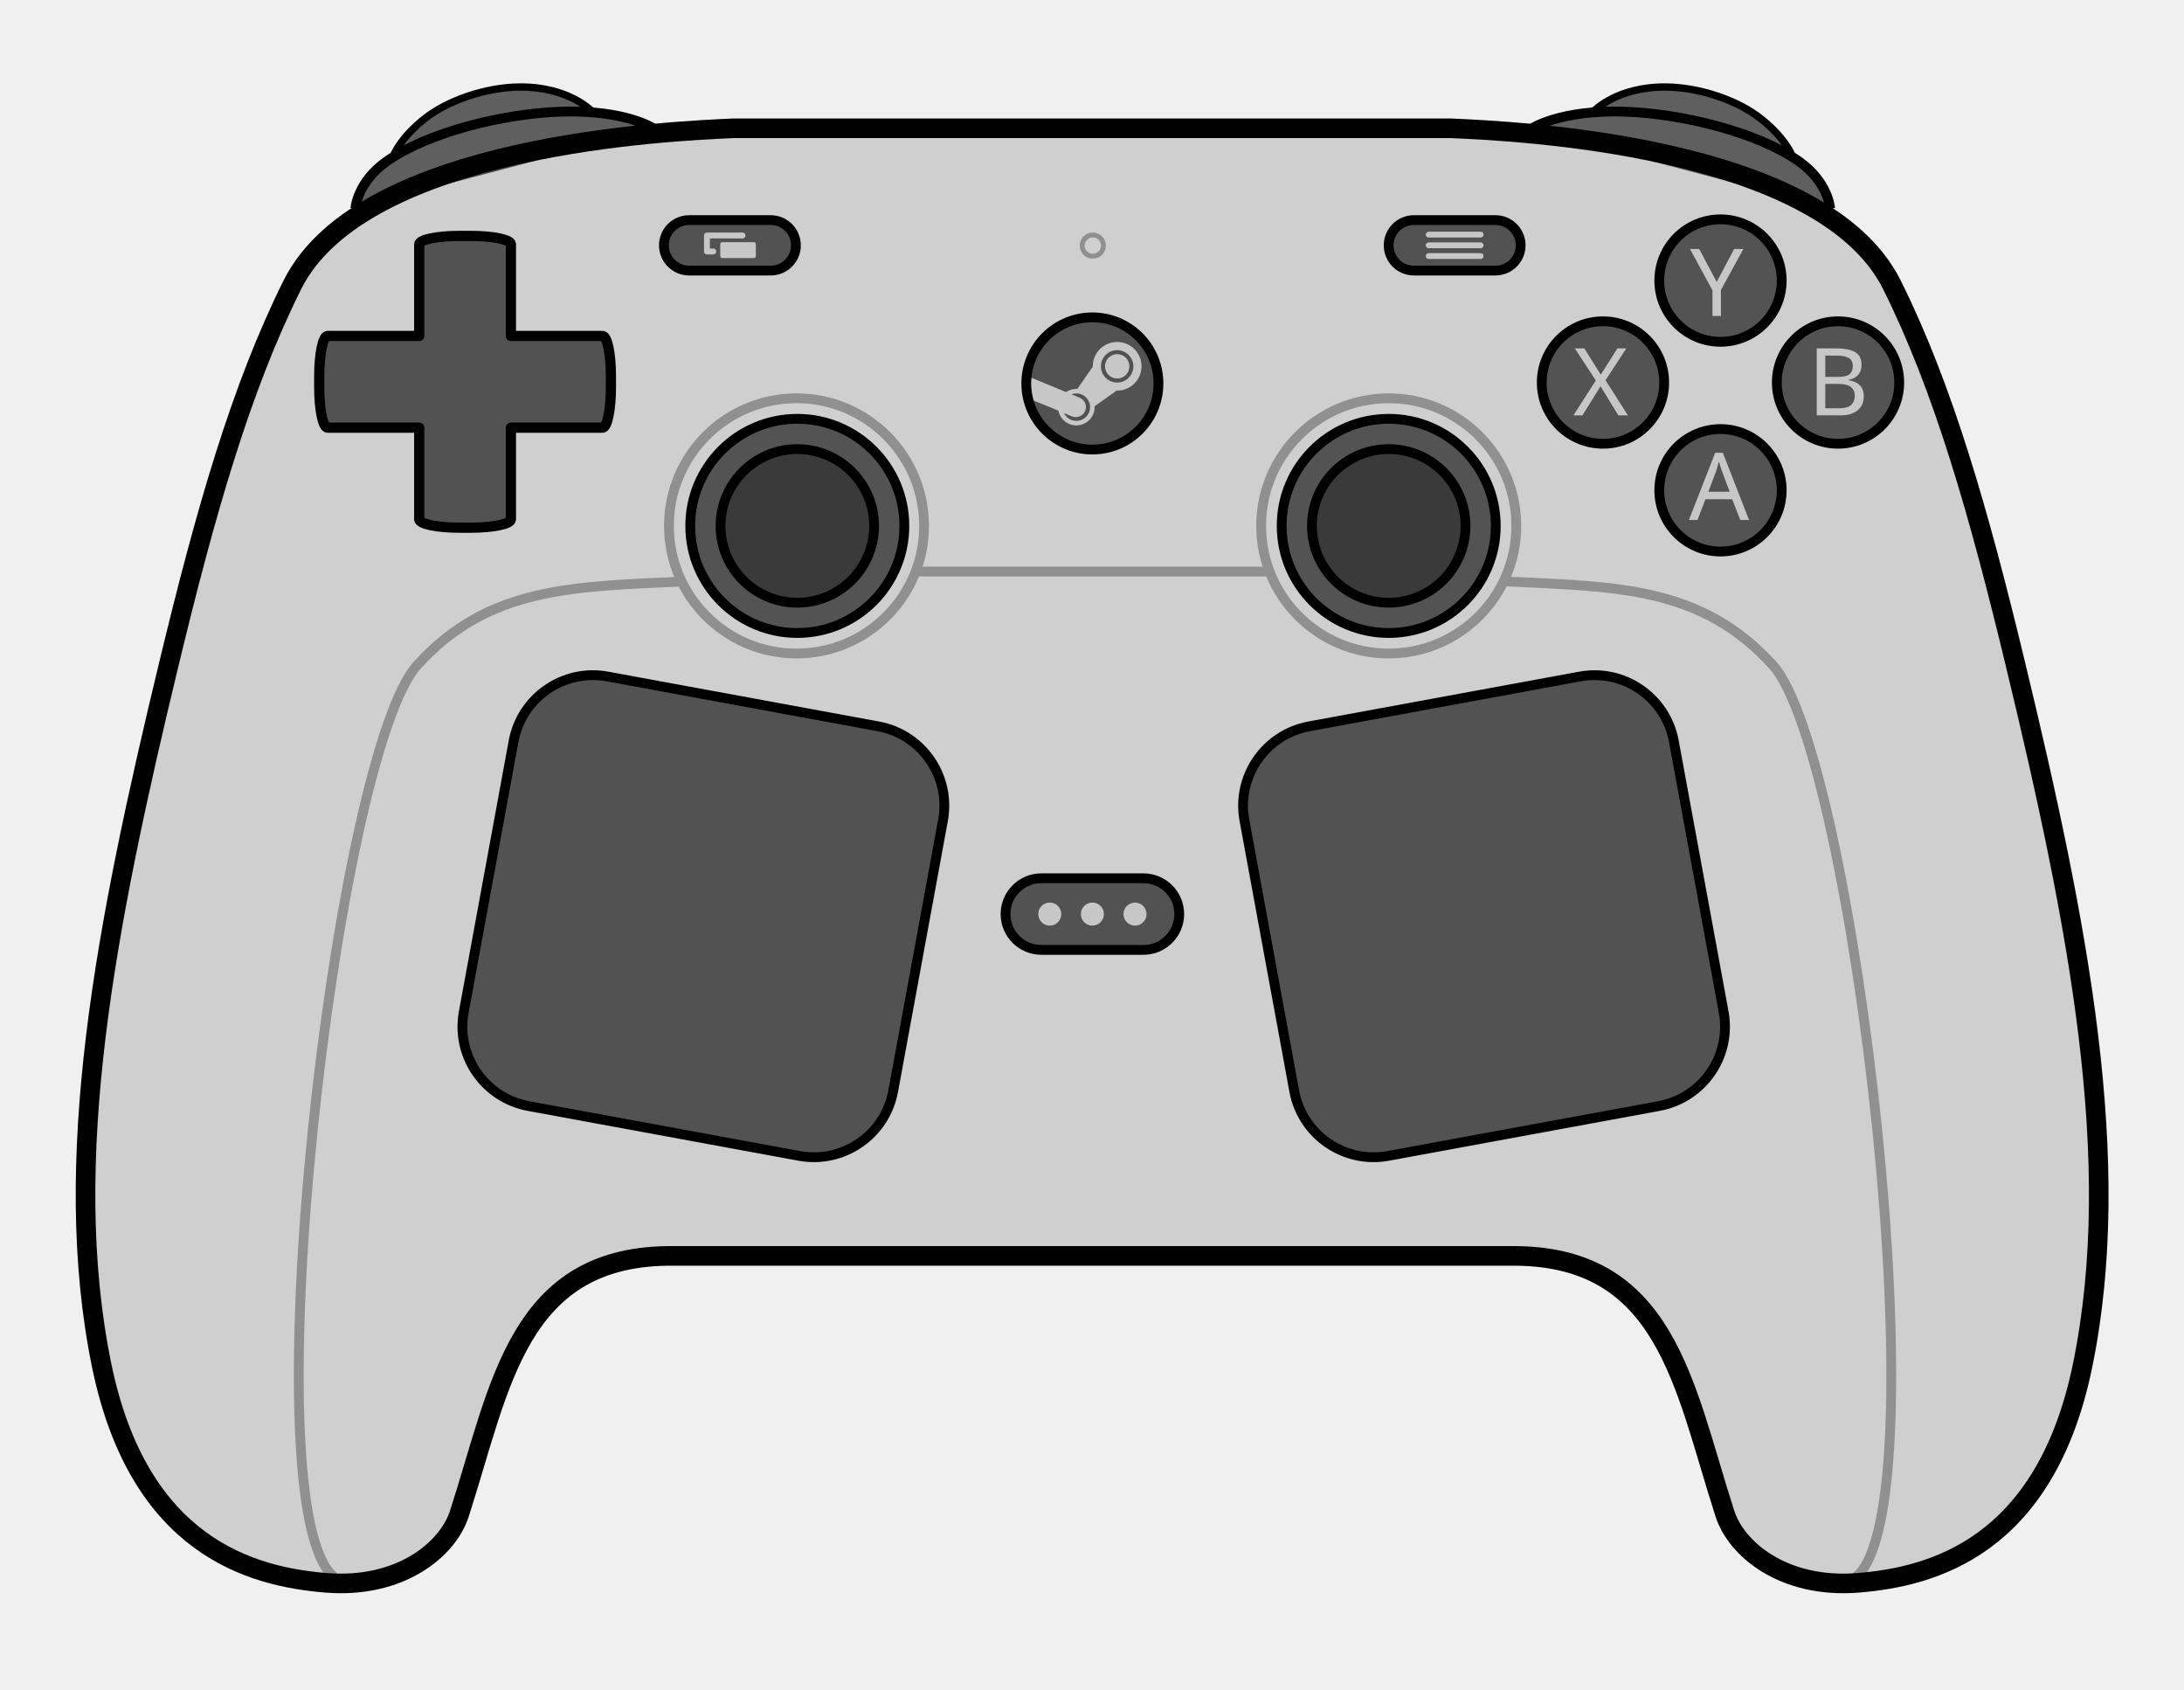
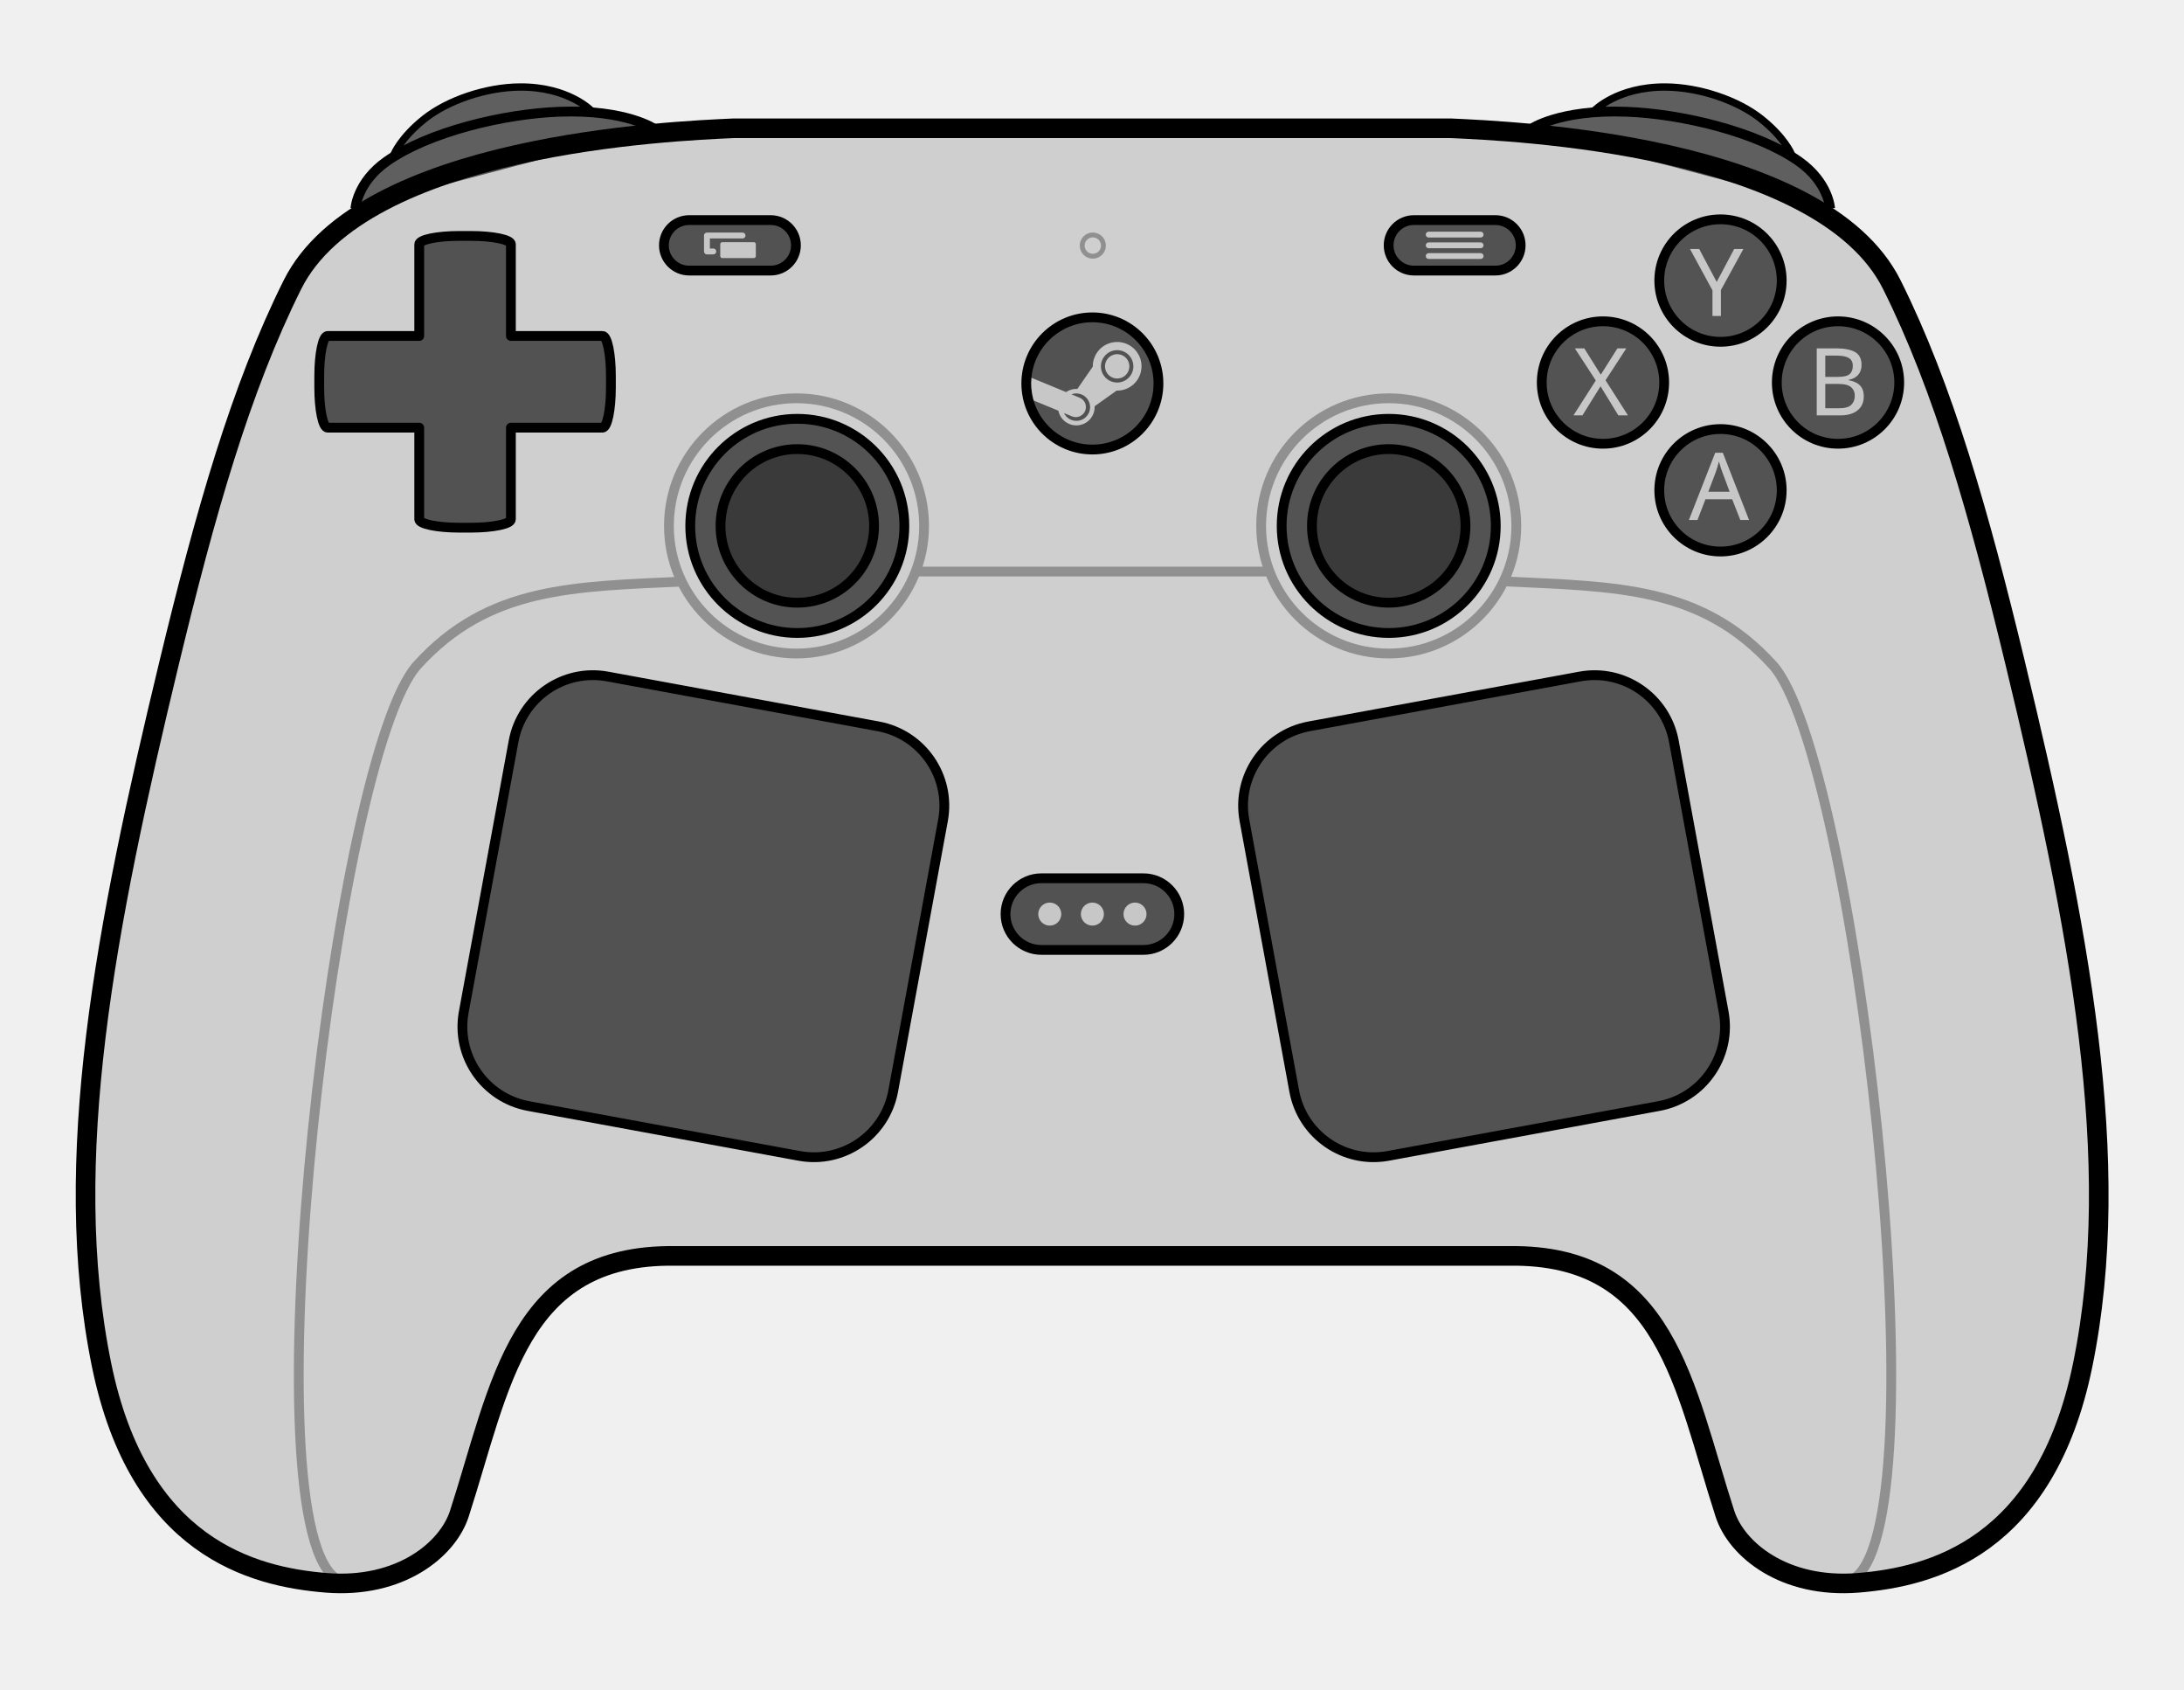
<svg xmlns="http://www.w3.org/2000/svg" width="446" height="345" viewBox="0 0 446 345" id="svg2" version="1.1" xml:space="preserve">
  <defs id="defs4">
    <filter style="color-interpolation-filters:sRGB" id="filter29" x="-0.182" y="-0.04" width="1.363" height="1.079">
      <feGaussianBlur stdDeviation="2.319" id="feGaussianBlur29" />
    </filter>
  </defs>
  <g id="controller" style="display:inline">
    <path style="display:inline;opacity:1;fill:#000000;fill-opacity:0.604;stroke:#000000;stroke-width:1.5;stroke-linejoin:round;stroke-dasharray:none;stroke-opacity:1" d="m 120.755,22.62 c 0,0 -4.666,-4.913 -14.555,-4.855 -6.957,0.04 -14.765,2.73 -19.473,6.465 -4.86,3.855 -6.21,7.193 -6.21,7.193 13.116,-5.981 26.479,-9.165 40.238,-8.802 z" id="LT" />
    <path style="display:inline;opacity:1;fill:#000000;fill-opacity:0.604;stroke:#000000;stroke-width:2;stroke-linejoin:round;stroke-dasharray:none;stroke-opacity:1" d="m 133.736,26.37 c 0,0 -5.763,-4.067 -19.531,-3.557 -11.431,0.423 -26.775,4.149 -35.246,10.129 -6.068,4.283 -6.374,9.587 -6.374,9.587" id="LB" />
    <path style="display:inline;opacity:1;fill:#000000;fill-opacity:0.604;stroke:#000000;stroke-width:1.5;stroke-linejoin:round;stroke-dasharray:none;stroke-opacity:1" d="m 325.559,22.62 c 0,0 4.666,-4.913 14.555,-4.855 6.957,0.04 14.765,2.73 19.473,6.465 4.86,3.855 6.21,7.193 6.21,7.193 -13.116,-5.981 -26.479,-9.165 -40.238,-8.802 z" id="RT" />
    <path style="opacity:1;fill:#000000;fill-opacity:0.604;stroke:#000000;stroke-width:2;stroke-linejoin:round;stroke-dasharray:none;stroke-opacity:1" d="m 312.578,26.37 c 0,0 5.763,-4.067 19.531,-3.557 11.431,0.423 26.775,4.149 35.246,10.129 6.068,4.283 6.374,9.587 6.374,9.587" id="RB" />
    <path id="controller_body" style="opacity:1;fill:#000000;fill-opacity:0.137;stroke:#000000;stroke-width:4;stroke-linejoin:round;stroke-dasharray:none;stroke-opacity:1" d="M 149.846,26.186 C 137.283,26.758 74.054,29.409 59.721,58.119 49.154,79.285 41.923,104.737 34.559,135.252 21.545,189.172 12.224,236.991 20.742,278.664 c 7.606,37.211 30.763,43.254 45.855,44.479 15.093,1.224 24.836,-6.775 27.203,-14.09 8.464,-26.159 11.847,-53.113 44.045,-52.65 h 84.689 0.988 84.688 c 32.198,-0.462 35.583,26.491 44.047,52.65 2.367,7.315 12.108,15.314 27.201,14.09 15.093,-1.224 38.251,-7.268 45.857,-44.479 8.518,-41.673 -0.805,-89.493 -13.818,-143.412 C 404.133,104.737 396.902,79.285 386.336,58.119 372.003,29.409 308.774,26.758 296.211,26.186 h -72.688 -0.988 z" />
    <rect style="opacity:1;fill:#000000;fill-opacity:0.604;stroke:#000000;stroke-width:2;stroke-linejoin:round;stroke-dasharray:none;stroke-opacity:1" id="RPAD" width="89.167" height="89.167" x="-308.788" y="194.224" transform="matrix(-0.9834864,0.1809821,0.1809821,0.9834864,0,0)" ry="16.476" />
    <circle style="display:inline;opacity:1;fill:#000000;fill-opacity:0.6;stroke:#000000;stroke-width:2;stroke-linejoin:round;stroke-dasharray:none;stroke-opacity:1" id="A" cx="351.346" cy="100.096" r="12.5" />
    <text xml:space="preserve" style="font-style:normal;font-variant:normal;font-weight:normal;font-stretch:normal;font-size:19.204px;font-family:Rubik;-inkscape-font-specification:'Rubik, Normal';font-variant-ligatures:normal;font-variant-caps:normal;font-variant-numeric:normal;font-variant-east-asian:normal;writing-mode:lr-tb;direction:ltr;display:inline;opacity:1;fill:#ffffff;fill-opacity:0.675;stroke:#000000;stroke-width:1.2;stroke-linecap:round;stroke-linejoin:round;stroke-dasharray:none;stroke-dashoffset:0;stroke-opacity:0;paint-order:markers fill stroke" x="343.923" y="106.458" id="text36" transform="scale(1.002825,0.9971826)">
      <tspan id="tspan36" x="343.923" y="106.458" style="font-style:normal;font-variant:normal;font-weight:normal;font-stretch:normal;font-size:19.204px;font-family:Rubik;-inkscape-font-specification:'Rubik, Normal';font-variant-ligatures:normal;font-variant-caps:normal;font-variant-numeric:normal;font-variant-east-asian:normal;stroke-width:1.2">A</tspan>
    </text>
    <circle style="display:inline;opacity:1;fill:#000000;fill-opacity:0.6;stroke:#000000;stroke-width:2;stroke-linejoin:round;stroke-dasharray:none;stroke-opacity:1" id="Y" cx="351.346" cy="57.28" r="12.5" />
    <text xml:space="preserve" style="font-style:normal;font-variant:normal;font-weight:normal;font-stretch:normal;font-size:19.204px;font-family:Rubik;-inkscape-font-specification:'Rubik, Normal';font-variant-ligatures:normal;font-variant-caps:normal;font-variant-numeric:normal;font-variant-east-asian:normal;writing-mode:lr-tb;direction:ltr;display:inline;opacity:1;fill:#ffffff;fill-opacity:0.675;stroke:#000000;stroke-width:1.2;stroke-linecap:round;stroke-linejoin:round;stroke-dasharray:none;stroke-dashoffset:0;stroke-opacity:0;paint-order:markers fill stroke" x="344.144" y="64.695" id="text38" transform="scale(1.002825,0.9971826)">
      <tspan id="tspan38" x="344.144" y="64.695" style="font-style:normal;font-variant:normal;font-weight:normal;font-stretch:normal;font-size:19.204px;font-family:Rubik;-inkscape-font-specification:'Rubik, Normal';font-variant-ligatures:normal;font-variant-caps:normal;font-variant-numeric:normal;font-variant-east-asian:normal;stroke-width:1.2">Y</tspan>
    </text>
    <circle style="display:inline;opacity:1;fill:#000000;fill-opacity:0.6;stroke:#000000;stroke-width:2;stroke-linejoin:round;stroke-dasharray:none;stroke-opacity:1" id="X" cx="327.346" cy="78.096" r="12.5" />
    <text xml:space="preserve" style="font-style:normal;font-variant:normal;font-weight:normal;font-stretch:normal;font-size:19.204px;font-family:Rubik;-inkscape-font-specification:'Rubik, Normal';font-variant-ligatures:normal;font-variant-caps:normal;font-variant-numeric:normal;font-variant-east-asian:normal;writing-mode:lr-tb;direction:ltr;display:inline;opacity:1;fill:#ffffff;fill-opacity:0.675;stroke:#000000;stroke-width:1.2;stroke-linecap:round;stroke-linejoin:round;stroke-dasharray:none;stroke-dashoffset:0;stroke-opacity:0;paint-order:markers fill stroke" x="320.336" y="85.038" id="text39" transform="scale(1.002825,0.9971826)">
      <tspan id="tspan39" x="320.336" y="85.038" style="font-style:normal;font-variant:normal;font-weight:normal;font-stretch:normal;font-size:19.204px;font-family:Rubik;-inkscape-font-specification:'Rubik, Normal';font-variant-ligatures:normal;font-variant-caps:normal;font-variant-numeric:normal;font-variant-east-asian:normal;stroke-width:1.2">X</tspan>
    </text>
    <circle style="display:inline;opacity:1;fill:#000000;fill-opacity:0.6;stroke:#000000;stroke-width:2;stroke-linejoin:round;stroke-dasharray:none;stroke-opacity:1" id="B" cx="375.346" cy="78.096" r="12.5" />
    <text xml:space="preserve" style="font-style:normal;font-variant:normal;font-weight:normal;font-stretch:normal;font-size:19.204px;font-family:Rubik;-inkscape-font-specification:'Rubik, Normal';font-variant-ligatures:normal;font-variant-caps:normal;font-variant-numeric:normal;font-variant-east-asian:normal;writing-mode:lr-tb;direction:ltr;display:inline;opacity:1;fill:#ffffff;fill-opacity:0.675;stroke:#000000;stroke-width:1.2;stroke-linecap:round;stroke-linejoin:round;stroke-dasharray:none;stroke-dashoffset:0;stroke-opacity:0;paint-order:markers fill stroke" x="368.096" y="85.038" id="text37" transform="scale(1.002825,0.9971826)">
      <tspan id="tspan37" x="368.096" y="85.038" style="font-style:normal;font-variant:normal;font-weight:normal;font-stretch:normal;font-size:19.204px;font-family:Rubik;-inkscape-font-specification:'Rubik, Normal';font-variant-ligatures:normal;font-variant-caps:normal;font-variant-numeric:normal;font-variant-east-asian:normal;stroke-width:1.2">B</tspan>
    </text>
    <circle style="opacity:1;fill:#000000;fill-opacity:0.604;stroke:#000000;stroke-width:2;stroke-linejoin:round;stroke-dasharray:none;stroke-opacity:1" id="C" cx="223.076" cy="78.283" r="13.494" />
    <path id="path36" style="display:inline;opacity:1;fill:#ffffff;fill-opacity:0.675;stroke:#000000;stroke-width:1.2;stroke-linecap:round;stroke-linejoin:round;stroke-opacity:0;paint-order:markers fill stroke" d="m 228.38,69.821 c -0.731,-0.036 -1.466,0.09 -2.148,0.372 -0.909,0.376 -1.686,1.013 -2.233,1.829 -0.547,0.817 -0.838,1.776 -0.838,2.758 v 0.065 l -3.145,4.55 h -0.209 c -0.751,0 -1.484,0.225 -2.103,0.647 l -7.054,-2.91 c -0.037,0.353 -0.06,0.708 -0.068,1.063 0.002,1.208 0.173,2.409 0.504,3.57 l 5.052,2.085 c 0.182,0.907 0.695,1.714 1.44,2.265 0.746,0.551 1.67,0.807 2.592,0.715 0.923,-0.092 1.778,-0.522 2.401,-1.208 0.622,-0.686 0.966,-1.58 0.966,-2.505 v -0.176 l 4.484,-3.193 h 0.113 c 0.985,7.15e-4 1.947,-0.29 2.765,-0.836 0.818,-0.545 1.457,-1.32 1.833,-2.227 0.377,-0.907 0.478,-1.907 0.286,-2.871 -0.192,-0.964 -0.666,-1.848 -1.361,-2.543 -0.696,-0.695 -1.582,-1.168 -2.548,-1.36 -0.241,-0.048 -0.485,-0.079 -0.729,-0.09 z m -0.405,1.667 c 0.487,-0.024 0.975,0.059 1.43,0.247 0.605,0.251 1.123,0.674 1.488,1.219 0.364,0.544 0.559,1.185 0.559,1.84 -8.6e-4,0.877 -0.35,1.718 -0.971,2.338 -0.622,0.62 -1.465,0.969 -2.345,0.969 -0.655,0 -1.297,-0.192 -1.842,-0.556 -0.545,-0.363 -0.97,-0.881 -1.221,-1.486 -0.251,-0.604 -0.318,-1.269 -0.19,-1.911 0.128,-0.641 0.445,-1.231 0.908,-1.693 0.464,-0.463 1.055,-0.779 1.698,-0.906 0.161,-0.032 0.323,-0.052 0.486,-0.06 z m 0.287,0.821 c -0.366,-0.018 -0.732,0.046 -1.074,0.188 -0.455,0.188 -0.844,0.507 -1.117,0.915 -0.274,0.409 -0.421,0.891 -0.421,1.382 0,0.324 0.064,0.645 0.188,0.945 0.125,0.302 0.309,0.577 0.54,0.809 0.231,0.232 0.505,0.415 0.807,0.541 0.303,0.126 0.627,0.189 0.954,0.189 0.493,0 0.976,-0.145 1.385,-0.418 0.41,-0.273 0.728,-0.662 0.917,-1.116 0.189,-0.455 0.239,-0.955 0.144,-1.437 -0.096,-0.482 -0.334,-0.925 -0.682,-1.273 -0.349,-0.348 -0.792,-0.583 -1.276,-0.679 -0.121,-0.024 -0.244,-0.04 -0.366,-0.046 z m -8.255,8.023 c 0.135,0.01 0.269,0.029 0.402,0.058 0.531,0.116 1.019,0.386 1.401,0.773 0.381,0.388 0.64,0.877 0.747,1.41 0.107,0.533 0.057,1.085 -0.145,1.591 -0.202,0.504 -0.547,0.938 -0.992,1.249 -0.446,0.313 -0.973,0.489 -1.517,0.507 -0.544,0.018 -1.083,-0.122 -1.548,-0.404 -0.466,-0.281 -0.839,-0.691 -1.074,-1.181 h 0.002 l 1.619,0.667 c 0.506,0.21 1.074,0.209 1.58,0.002 0.506,-0.208 0.909,-0.609 1.12,-1.113 0.21,-0.504 0.212,-1.07 0.002,-1.575 -0.209,-0.505 -0.61,-0.908 -1.115,-1.118 L 218.816,80.508 c 0.382,-0.144 0.788,-0.204 1.192,-0.176 z" />
    <rect style="opacity:1;fill:#000000;fill-opacity:0.604;stroke:#000000;stroke-width:2;stroke-linejoin:round;stroke-dasharray:none;stroke-opacity:1" id="START" width="26.96" height="10.305" x="283.579" y="44.934" ry="5.153" />
    <path style="display:inline;opacity:1;fill:#ffffff;fill-opacity:0.675;stroke:none;stroke-width:1;stroke-linejoin:round;stroke-dasharray:none;stroke-dashoffset:0;stroke-opacity:1" id="rect32" width="11.805" height="1.19" x="291.08" y="47.751" ry="0.595" d="m 291.676,47.751 h 10.615 c 0.33,0 0.595,0.265 0.595,0.595 0,0.33 -0.265,0.595 -0.595,0.595 h -10.615 c -0.33,0 -0.595,-0.265 -0.595,-0.595 0,-0.33 0.265,-0.595 0.595,-0.595 z m 0,2.19 h 10.615 c 0.33,0 0.595,0.265 0.595,0.595 0,0.33 -0.265,0.595 -0.595,0.595 h -10.615 c -0.33,0 -0.595,-0.265 -0.595,-0.595 0,-0.33 0.265,-0.595 0.595,-0.595 z m 0,2.19 h 10.615 c 0.33,0 0.595,0.265 0.595,0.595 0,0.33 -0.265,0.595 -0.595,0.595 h -10.615 c -0.33,0 -0.595,-0.265 -0.595,-0.595 0,-0.33 0.265,-0.595 0.595,-0.595 z" transform="translate(0.07605743,-0.4496155)" />
    <circle style="opacity:1;fill:#000000;fill-opacity:0.6;stroke:#000000;stroke-width:2;stroke-linejoin:round;stroke-dasharray:none;stroke-opacity:1" id="RSTICK" cx="283.594" cy="107.366" r="21.861" />
    <circle style="opacity:1;fill:#000000;fill-opacity:0.3;stroke:#000000;stroke-width:2;stroke-linejoin:round;stroke-dasharray:none;stroke-opacity:1" id="RSTICKPRESS" cx="283.594" cy="107.366" r="15.679" />
    <rect style="opacity:1;fill:#000000;fill-opacity:0.604;stroke:#000000;stroke-width:2;stroke-linejoin:round;stroke-dasharray:none;stroke-opacity:1" id="DOTS" width="35.474" height="14.623" x="205.342" y="179.306" ry="7.312" />
    <path id="C-7-5" d="m 216.727,186.618 c 0,1.299 -1.053,2.352 -2.352,2.352 -1.299,0 -2.352,-1.053 -2.352,-2.352 0,-1.299 1.053,-2.352 2.352,-2.352 1.299,0 2.352,1.053 2.352,2.352 z m 8.704,0 c 0,1.299 -1.053,2.352 -2.352,2.352 -1.299,0 -2.352,-1.053 -2.352,-2.352 0,-1.299 1.053,-2.352 2.352,-2.352 1.299,0 2.352,1.053 2.352,2.352 z m 8.704,0 c 0,1.299 -1.053,2.352 -2.352,2.352 -1.299,0 -2.352,-1.053 -2.352,-2.352 0,-1.299 1.053,-2.352 2.352,-2.352 1.299,0 2.352,1.053 2.352,2.352 z" style="color:#000000;display:inline;overflow:visible;visibility:visible;fill:#ffffff;fill-opacity:0.676;fill-rule:evenodd;stroke:none;stroke-width:0.435;stroke-linecap:butt;stroke-linejoin:miter;stroke-miterlimit:4;stroke-dasharray:none;stroke-dashoffset:0;stroke-opacity:1;marker:none;enable-background:accumulate" />
-     <path id="rect15" style="opacity:1;fill:#000000;fill-opacity:0.604;stroke:#000000;stroke-width:2.086;stroke-linejoin:round;stroke-dasharray:none;stroke-opacity:1" d="m 93.783,48.166 c -4.526,0 -8.17,0.761 -8.17,1.705 V 68.588 H 66.896 c -0.944,0 -1.703,3.644 -1.703,8.17 v 2.379 c 0,4.526 0.759,8.17 1.703,8.17 h 18.717 v 18.717 c 0,0.944 3.644,1.705 8.17,1.705 h 2.381 c 4.526,0 8.168,-0.761 8.168,-1.705 V 87.307 h 18.717 c 0.944,0 1.705,-3.644 1.705,-8.17 v -2.379 c 0,-4.526 -0.761,-8.17 -1.705,-8.17 h -18.717 V 49.871 c 0,-0.944 -3.642,-1.705 -8.168,-1.705 z" />
+     <path id="rect15" style="opacity:1;fill:#000000;fill-opacity:0.604;stroke:#000000;stroke-width:2;stroke-linejoin:round;stroke-dasharray:none;stroke-opacity:1" d="m 93.783,48.166 c -4.526,0 -8.17,0.761 -8.17,1.705 V 68.588 H 66.896 c -0.944,0 -1.703,3.644 -1.703,8.17 v 2.379 c 0,4.526 0.759,8.17 1.703,8.17 h 18.717 v 18.717 c 0,0.944 3.644,1.705 8.17,1.705 h 2.381 c 4.526,0 8.168,-0.761 8.168,-1.705 V 87.307 h 18.717 c 0.944,0 1.705,-3.644 1.705,-8.17 v -2.379 c 0,-4.526 -0.761,-8.17 -1.705,-8.17 h -18.717 V 49.871 c 0,-0.944 -3.642,-1.705 -8.168,-1.705 z" />
    <g id="g16" style="opacity:0.302">
      <path style="opacity:1;fill:none;stroke:#000000;stroke-width:2;stroke-linejoin:round;stroke-dasharray:none;stroke-opacity:1" d="m 378.945,322.015 c 17.63,-13.916 -0.245,-167.884 -16.943,-186.251 -14.609,-16.069 -31.858,-15.98 -54.646,-17.061" id="path9" />
      <path style="opacity:1;fill:none;stroke:#000000;stroke-width:2;stroke-linejoin:round;stroke-dasharray:none;stroke-opacity:1" d="m 186.476,116.683 h 72.581" id="path11" />
      <path style="opacity:1;fill:none;stroke:#000000;stroke-width:2;stroke-linejoin:round;stroke-dasharray:none;stroke-opacity:1" d="m 68.286,322.015 c -17.63,-13.916 0.245,-167.884 16.943,-186.251 14.609,-16.069 31.858,-15.98 54.646,-17.061" id="path16" />
      <circle style="opacity:1;fill:none;stroke:#000000;stroke-width:2;stroke-linejoin:round;stroke-dasharray:none;stroke-opacity:1" id="circle12" cx="283.594" cy="107.366" r="26.053" />
      <circle style="opacity:1;fill:none;stroke:#000000;stroke-width:2;stroke-linejoin:round;stroke-dasharray:none;stroke-opacity:1" id="circle16" cx="162.656" cy="107.366" r="26.053" />
      <circle style="opacity:1;fill:none;stroke:#000000;stroke-width:1;stroke-linejoin:round;stroke-dasharray:none;stroke-opacity:1" id="circle11" cx="223.165" cy="50.138" r="2.17" />
    </g>
    <rect style="opacity:1;fill:#000000;fill-opacity:0.604;stroke:#000000;stroke-width:2;stroke-linejoin:round;stroke-dasharray:none;stroke-opacity:1" id="LPAD" width="89.167" height="89.167" x="130.535" y="113.379" transform="rotate(10.42697)" ry="16.476" />
    <rect style="opacity:1;fill:#000000;fill-opacity:0.604;stroke:#000000;stroke-width:2;stroke-linejoin:round;stroke-dasharray:none;stroke-opacity:1" id="BACK" width="26.96" height="10.305" x="135.579" y="44.934" ry="5.153" />
    <g id="g35" transform="translate(0.1623218,0.2429609)" style="display:inline">
      <rect style="opacity:1;fill:#ffffff;fill-opacity:0.675;stroke:none;stroke-width:1;stroke-linejoin:round;stroke-dasharray:none;stroke-dashoffset:0;stroke-opacity:1" id="rect33" width="7.266" height="3.249" x="146.922" y="49.197" ry="0.408" />
      <path id="rect34" style="opacity:1;fill:none;fill-opacity:0.675;stroke:#ffffff;stroke-width:1.2;stroke-linecap:round;stroke-linejoin:round;stroke-dasharray:none;stroke-opacity:0.675;paint-order:stroke markers fill" d="m 145.501,51.09 h -1.296 v -3.249 h 7.266" />
    </g>
    <circle style="opacity:1;fill:#000000;fill-opacity:0.6;stroke:#000000;stroke-width:2;stroke-linejoin:round;stroke-dasharray:none;stroke-opacity:1" id="STICK" cx="162.818" cy="107.366" r="21.861" />
    <circle style="opacity:1;fill:#000000;fill-opacity:0.3;stroke:#000000;stroke-width:2;stroke-linejoin:round;stroke-dasharray:none;stroke-opacity:1" id="STICKPRESS" cx="162.818" cy="107.366" r="15.679" />
    <g id="g27" style="display:inline">
      <path style="opacity:0;fill:#000000;fill-opacity:0.6;stroke:#000000;stroke-width:1;stroke-linejoin:round;stroke-dasharray:none;stroke-dashoffset:0;stroke-opacity:1" d="m 339.811,212.172 c -5.59,2.228 -19.377,-11.932 -21.825,-20.397 -2.448,-8.465 4.11,-23.012 11.422,-24.579 8.363,-1.792 15.518,4.676 18.766,17.032 3.388,12.893 -2.157,25.471 -8.363,27.944 z" id="RGRIP2" />
      <ellipse style="opacity:0;fill:#000000;fill-opacity:0.6;stroke:#000000;stroke-width:1;stroke-linejoin:round;stroke-dasharray:none;stroke-dashoffset:0;stroke-opacity:1" id="RGRIP" cx="338.52" cy="265.452" rx="12.646" ry="21.879" transform="rotate(-2.952528)" />
      <path style="opacity:0;fill:#000000;fill-opacity:0.6;stroke:#000000;stroke-width:1;stroke-linejoin:round;stroke-dasharray:none;stroke-dashoffset:0;stroke-opacity:1" d="m 106.288,212.172 c 5.59,2.228 19.377,-11.932 21.825,-20.397 2.448,-8.465 -4.11,-23.012 -11.422,-24.579 -8.363,-1.792 -15.518,4.676 -18.766,17.032 -3.388,12.893 2.157,25.471 8.363,27.944 z" id="LGRIP2" />
      <ellipse style="opacity:0;fill:#000000;fill-opacity:0.6;stroke:#000000;stroke-width:1;stroke-linejoin:round;stroke-dasharray:none;stroke-dashoffset:0;stroke-opacity:1" id="LGRIP" cx="-106.986" cy="242.474" rx="12.646" ry="21.879" transform="matrix(-0.9986725,-0.05150854,-0.05150854,0.9986725,0,0)" />
    </g>
    <path style="opacity:0;mix-blend-mode:normal;fill:#000000;fill-opacity:0.6;stroke:none;stroke-width:1;stroke-linejoin:round;stroke-dasharray:none;stroke-dashoffset:0;stroke-opacity:1;filter:url(#filter29)" d="m 408.486,283.77 c 10.933,-1.405 9.709,-48.525 5.848,-79.41 -3.861,-30.884 -9.581,-60.603 -22.635,-61.419 -13.054,-0.816 1.62,21.371 7.101,67.748 5.481,46.377 -1.246,74.485 9.687,73.08 z" id="RSENSE" />
    <path style="opacity:0;mix-blend-mode:normal;fill:#000000;fill-opacity:0.6;stroke:none;stroke-width:1;stroke-linejoin:round;stroke-dasharray:none;stroke-dashoffset:0;stroke-opacity:1;filter:url(#filter29)" d="m 408.486,283.77 c 10.933,-1.405 9.709,-48.525 5.848,-79.41 -3.861,-30.884 -9.581,-60.603 -22.635,-61.419 -13.054,-0.816 1.62,21.371 7.101,67.748 5.481,46.377 -1.246,74.485 9.687,73.08 z" id="LSENSE" transform="matrix(-1,0,0,1,444.1106,0)" />
    <rect style="opacity:0;fill:#000000;fill-opacity:0.604;stroke:none;stroke-width:2;stroke-linejoin:round;stroke-dasharray:none;stroke-opacity:1" id="RPADPRESS" width="58.335" height="58.336" x="-293.372" y="209.64" transform="matrix(-0.9834864,0.1809821,0.1809821,0.9834864,0,0)" ry="10.779" />
    <rect style="opacity:0;fill:#000000;fill-opacity:0.604;stroke:none;stroke-width:2;stroke-linejoin:round;stroke-dasharray:none;stroke-opacity:1" id="LPADPRESS" width="58.336" height="58.336" x="145.951" y="128.795" transform="rotate(10.42697)" ry="10.779" />
  </g>
  <g id="g4" style="display:none">
    <rect id="AREA_DPAD_1" x="68.774" y="54.543" width="47.452" height="47.452" style="fill:none;stroke:#ed00b4;stroke-width:1;stroke-dasharray:3, 2;stroke-dashoffset:0" />
    <rect id="AREA_DPADTEST" x="63.279" y="46.231" width="62.675" height="62.675" style="fill:none;stroke:#ed00b4;stroke-width:1;stroke-dasharray:3, 2;stroke-dashoffset:0" />
    <rect id="AREA_STICK_1" x="134.924" y="78.976" width="56" height="56" style="fill:none;stroke:#ed00b4;stroke-width:1;stroke-dasharray:3, 2" />
    <rect id="AREA_STICKTEST" x="135.534" y="106.155" width="56" height="1" style="fill:none;stroke:#ed00b4;stroke-width:0.89;stroke-dasharray:2.671, 1.781" />
    <rect id="AREA_LPAD_1" x="98.831" y="141.331" width="90" height="90" style="fill:none;stroke:#ed00b4;stroke-width:1;stroke-dasharray:3, 2" />
    <rect id="AREA_LPADTEST" x="99.636" y="185.315" width="90" height="1" style="fill:none;stroke:#ed00b4;stroke-width:1;stroke-dasharray:3, 2" />
    <rect id="AREA_RPAD" x="256.21" y="141.556" width="90" height="90" style="fill:none;stroke:#ed00b4;stroke-width:1;stroke-dasharray:3, 2;stroke-dashoffset:0" />
    <rect id="AREA_RPADTEST" x="256.468" y="184.623" width="90" height="1" style="fill:none;stroke:#ed00b4;stroke-width:0.885;stroke-dasharray:2.655, 1.77;stroke-dashoffset:0" />
    <rect id="AREA_RSTICK" x="255.467" y="79.16" width="56" height="56" style="fill:none;stroke:#ed00b4;stroke-width:1;stroke-dasharray:3, 2;stroke-dashoffset:0" />
    <rect id="AREA_Y" x="338.073" y="44.007" width="26.546" height="26.546" style="fill:none;stroke:#ed00b4;stroke-width:0.885;stroke-dasharray:2.655, 1.77" />
    <rect id="AREA_B" x="361.975" y="64.725" width="26.743" height="26.743" style="fill:none;stroke:#ed00b4;stroke-width:0.891;stroke-dasharray:2.674, 1.783" />
    <rect id="AREA_A" x="337.876" y="86.626" width="26.94" height="26.94" style="fill:none;stroke:#ed00b4;stroke-width:0.898;stroke-dasharray:2.694, 1.796" />
    <rect id="AREA_X" x="313.975" y="64.725" width="26.743" height="26.743" style="fill:none;stroke:#ed00b4;stroke-width:0.891;stroke-dasharray:2.674, 1.783" />
    <rect id="AREA_BACK" x="130.599" y="39.611" width="36.578" height="22.155" style="fill:none;stroke:#ed00b4;stroke-width:1;stroke-dasharray:3, 2;stroke-dashoffset:0" />
    <rect id="AREA_C" x="206.722" y="62.011" width="32.556" height="32.556" style="fill:none;stroke:#ed00b4;stroke-width:1.252;stroke-dasharray:3.756, 2.504" />
    <rect id="AREA_START" x="279.734" y="39.459" width="34.711" height="21.861" style="fill:none;stroke:#ed00b4;stroke-width:1;stroke-dasharray:3, 2;stroke-dashoffset:0" />
    <rect id="AREA_DOTS" x="201.904" y="174.077" width="42.481" height="24.885" style="fill:none;stroke:#ed00b4;stroke-width:1;stroke-dasharray:3, 2" />
    <rect id="AREA_RT_1" x="320.834" y="9.819" width="52.171" height="12.641" style="fill:none;stroke:#ed00b4;stroke-width:1;stroke-dasharray:3, 2;stroke-dashoffset:0" />
    <rect id="AREA_RB_1" x="312.855" y="21.424" width="53.947" height="11.949" style="fill:none;stroke:#ed00b4;stroke-width:1;stroke-dasharray:3, 2;stroke-dashoffset:0" />
    <rect id="AREA_RB_2" x="344.886" y="26.841" width="34.737" height="15.122" style="fill:none;stroke:#ed00b4;stroke-width:1;stroke-dasharray:3, 2;stroke-dashoffset:0" />
    <rect id="AREA_RSTICKTEST" x="256.4" y="107.308" width="56" height="1" style="fill:none;stroke:#ed00b4;stroke-width:0.89;stroke-dasharray:2.671, 1.781" />
    <rect id="AREA_LT_1" x="77.435" y="9.819" width="52.171" height="12.641" style="fill:none;stroke:#ed00b4;stroke-width:1;stroke-dasharray:3, 2;stroke-dashoffset:0" />
    <rect id="AREA_LB_1" x="83.637" y="21.424" width="53.947" height="11.949" style="fill:none;stroke:#ed00b4;stroke-width:1;stroke-dasharray:3, 2;stroke-dashoffset:0" />
    <rect id="AREA_LB_2" x="70.817" y="26.841" width="34.737" height="15.122" style="fill:none;stroke:#ed00b4;stroke-width:1;stroke-dasharray:3, 2;stroke-dashoffset:0" />
  </g>
</svg>
